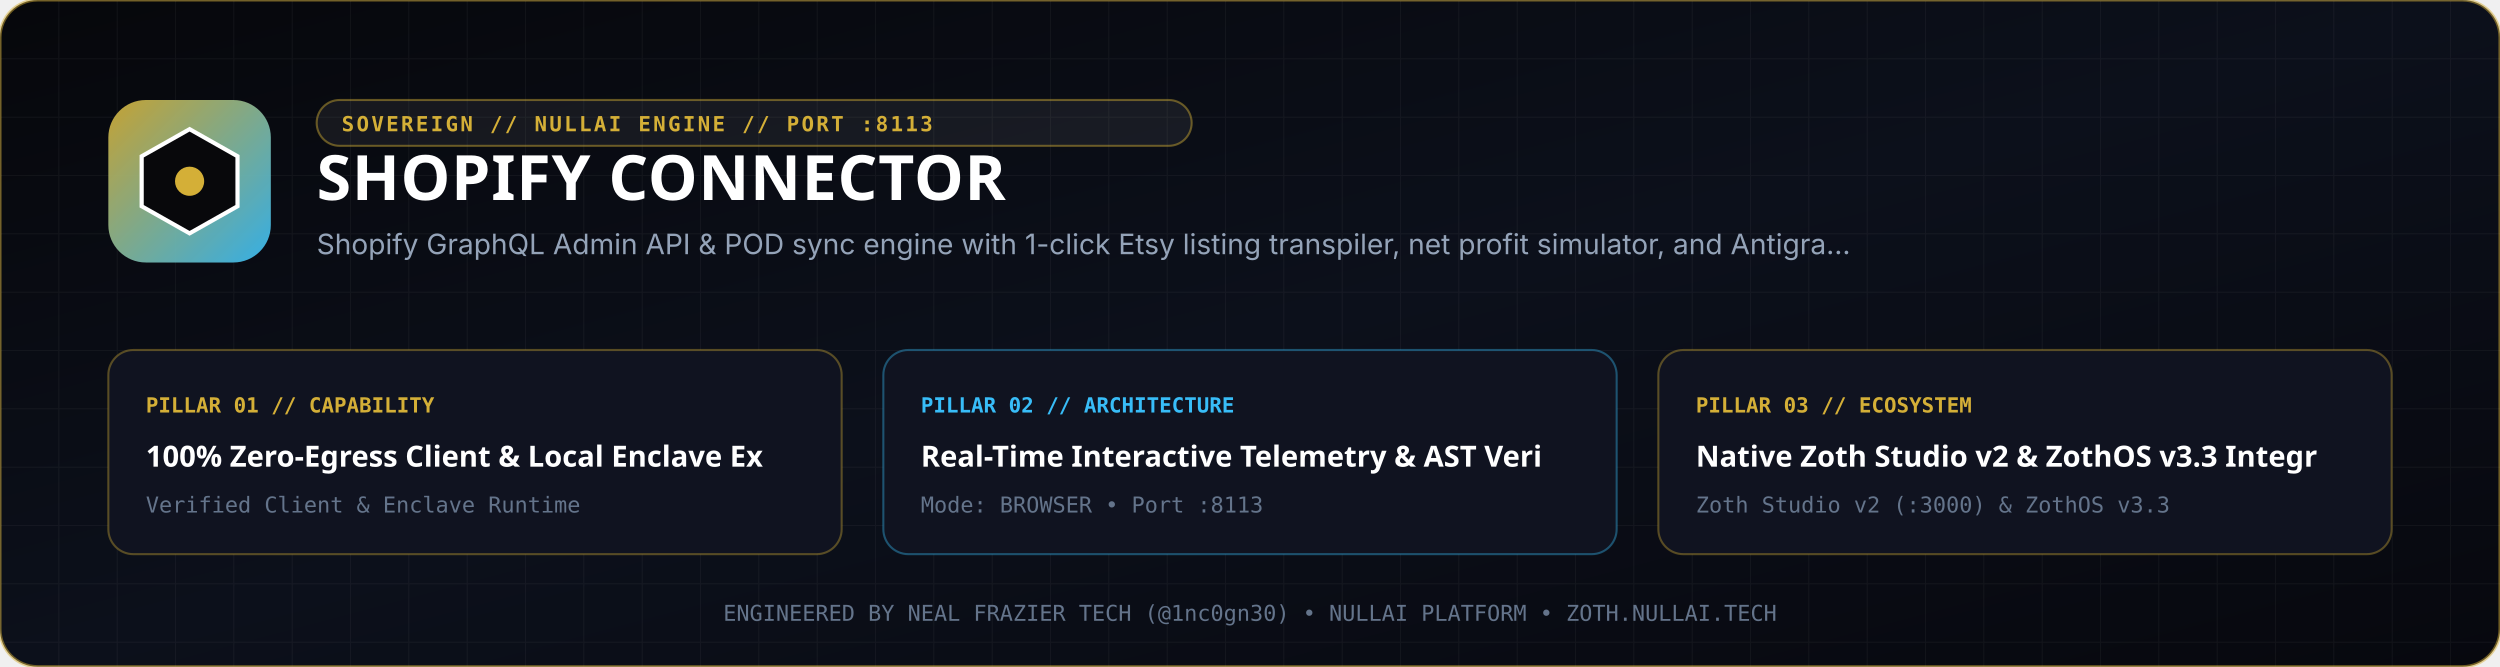
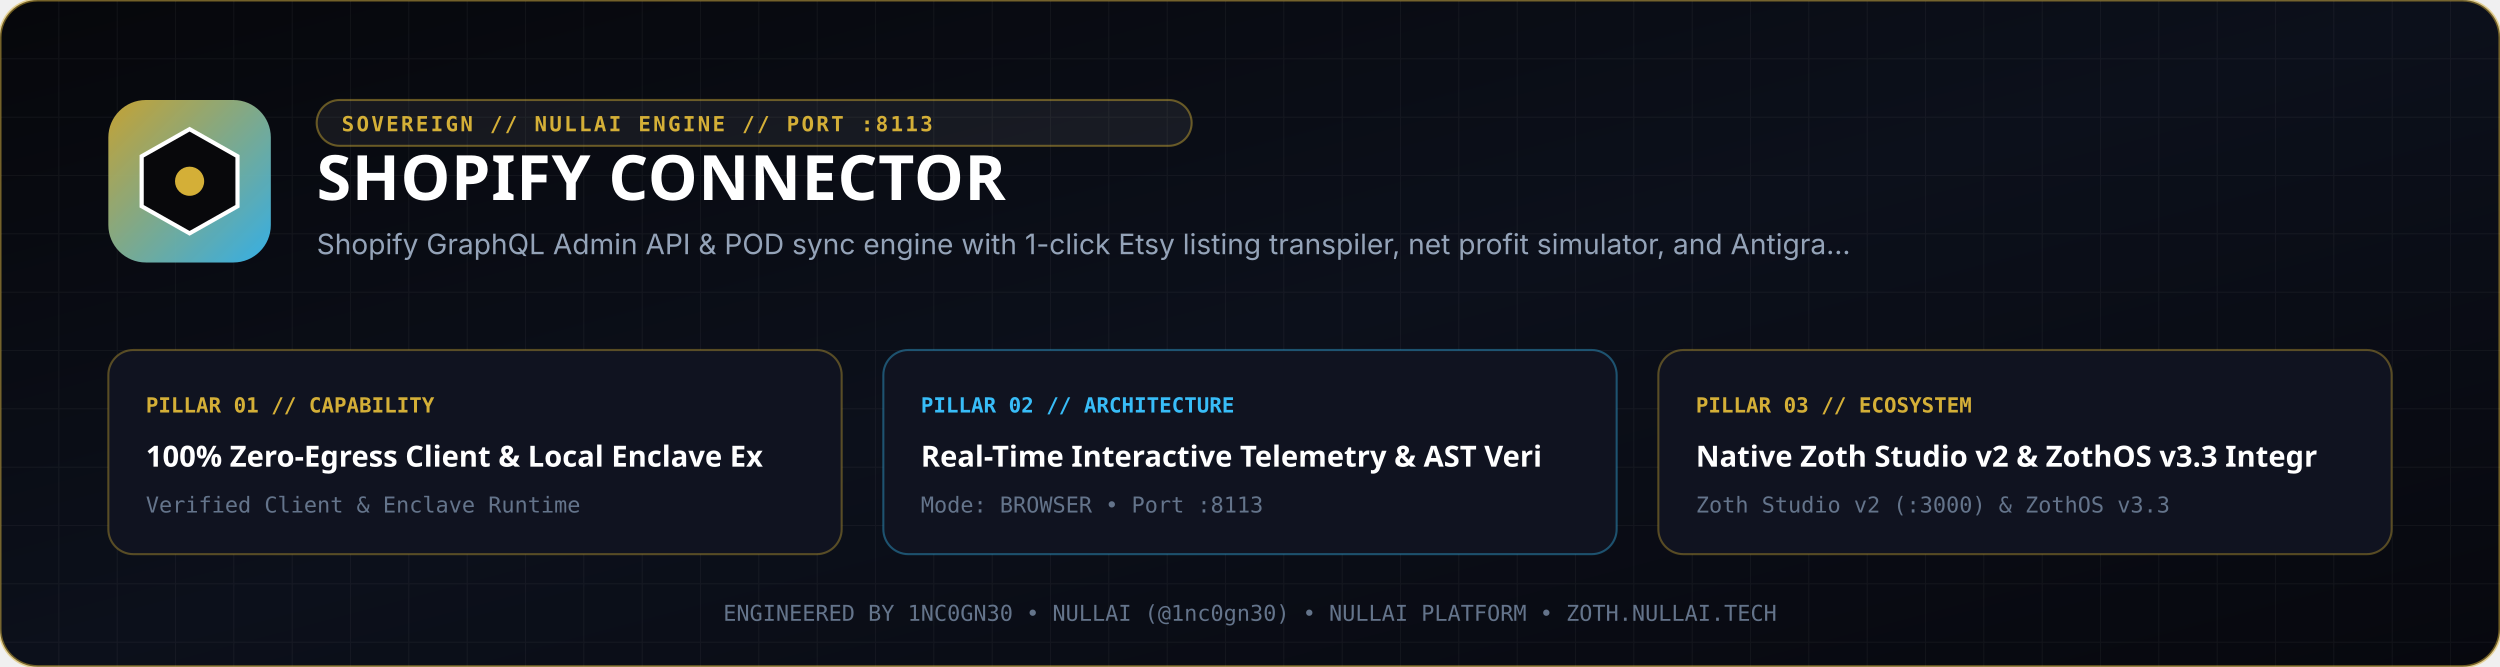
<svg xmlns="http://www.w3.org/2000/svg" viewBox="0 0 1200 320" width="100%" height="100%">
  <defs>
    <linearGradient id="bg" x1="0%" y1="0%" x2="100%" y2="100%">
      <stop offset="0%" stop-color="#06070B" />
      <stop offset="50%" stop-color="#0C101B" />
      <stop offset="100%" stop-color="#07080E" />
    </linearGradient>
    <linearGradient id="accent" x1="0%" y1="0%" x2="100%" y2="100%">
      <stop offset="0%" stop-color="#D4AF37" />
      <stop offset="100%" stop-color="#38BDF8" />
    </linearGradient>
    <pattern id="grid" width="28" height="28" patternUnits="userSpaceOnUse">
      <path d="M 28 0 L 0 0 0 28" fill="none" stroke="rgba(255,255,255,0.04)" stroke-width="1" />
    </pattern>
  </defs>
  <rect width="1200" height="320" rx="18" fill="url(#bg)" stroke="#D4AF37" stroke-opacity="0.5" stroke-width="1.5" />
  <rect width="1200" height="320" rx="18" fill="url(#grid)" />
  <g transform="translate(52, 48)">
    <rect width="78" height="78" rx="18" fill="url(#accent)" opacity="0.92" />
    <polygon points="39,14 62,27 62,51 39,64 16,51 16,27" fill="#08080B" stroke="#FFFFFF" stroke-width="2" />
    <circle cx="39" cy="39" r="7" fill="#D4AF37" />
  </g>
  <g transform="translate(152, 62)">
    <rect x="0" y="-14" width="420" height="22" rx="11" fill="rgba(255,255,255,0.06)" stroke="#D4AF37" stroke-opacity="0.45" />
    <text x="12" y="1" fill="#D4AF37" font-family="JetBrains Mono, monospace" font-size="10" font-weight="700" letter-spacing="1.1">SOVEREIGN // NULLAI ENGINE // PORT :8113</text>
    <text x="0" y="34" fill="#FFFFFF" font-family="Syne, Space Grotesk, sans-serif" font-size="30" font-weight="800" letter-spacing="0.4">SHOPIFY CONNECTOR</text>
    <text x="0" y="60" fill="#94A3B8" font-family="Inter, sans-serif" font-size="13.5">Shopify GraphQL Admin API &amp; POD sync engine with 1-click Etsy listing transpiler, net profit simulator, and Antigra...</text>
  </g>
  <g transform="translate(52, 168)">
    <rect x="0" y="0" width="352" height="98" rx="12" fill="#101320" stroke="#D4AF37" stroke-opacity="0.38" />
    <text x="18" y="30" fill="#D4AF37" font-family="JetBrains Mono, monospace" font-size="10" font-weight="700">PILLAR 01 // CAPABILITY</text>
    <text x="18" y="56" fill="#FFFFFF" font-family="Space Grotesk, sans-serif" font-size="14" font-weight="700">100% Zero-Egress Client &amp; Local Enclave Ex</text>
    <text x="18" y="78" fill="#64748B" font-family="JetBrains Mono, monospace" font-size="10.5">Verified Client &amp; Enclave Runtime</text>
    <rect x="372" y="0" width="352" height="98" rx="12" fill="#101320" stroke="#38BDF8" stroke-opacity="0.38" />
    <text x="390" y="30" fill="#38BDF8" font-family="JetBrains Mono, monospace" font-size="10" font-weight="700">PILLAR 02 // ARCHITECTURE</text>
    <text x="390" y="56" fill="#FFFFFF" font-family="Space Grotesk, sans-serif" font-size="14" font-weight="700">Real-Time Interactive Telemetry &amp; AST Veri</text>
    <text x="390" y="78" fill="#64748B" font-family="JetBrains Mono, monospace" font-size="10.5">Mode: BROWSER • Port :8113</text>
    <rect x="744" y="0" width="352" height="98" rx="12" fill="#101320" stroke="#D4AF37" stroke-opacity="0.38" />
    <text x="762" y="30" fill="#D4AF37" font-family="JetBrains Mono, monospace" font-size="10" font-weight="700">PILLAR 03 // ECOSYSTEM</text>
    <text x="762" y="56" fill="#FFFFFF" font-family="Space Grotesk, sans-serif" font-size="14" font-weight="700">Native Zoth Studio v2 &amp; ZothOS v3.3 Integr</text>
    <text x="762" y="78" fill="#64748B" font-family="JetBrains Mono, monospace" font-size="10.5">Zoth Studio v2 (:3000) &amp; ZothOS v3.3</text>
  </g>
  <text x="600" y="298" text-anchor="middle" fill="#64748B" font-family="JetBrains Mono, monospace" font-size="10.5">
-     ENGINEERED BY NEAL FRAZIER TECH (@1nc0gn30)  •  NULLAI PLATFORM  •  ZOTH.NULLAI.TECH
+     ENGINEERED BY 1NC0GN30 • NULLAI (@1nc0gn30)  •  NULLAI PLATFORM  •  ZOTH.NULLAI.TECH
  </text>
</svg>
